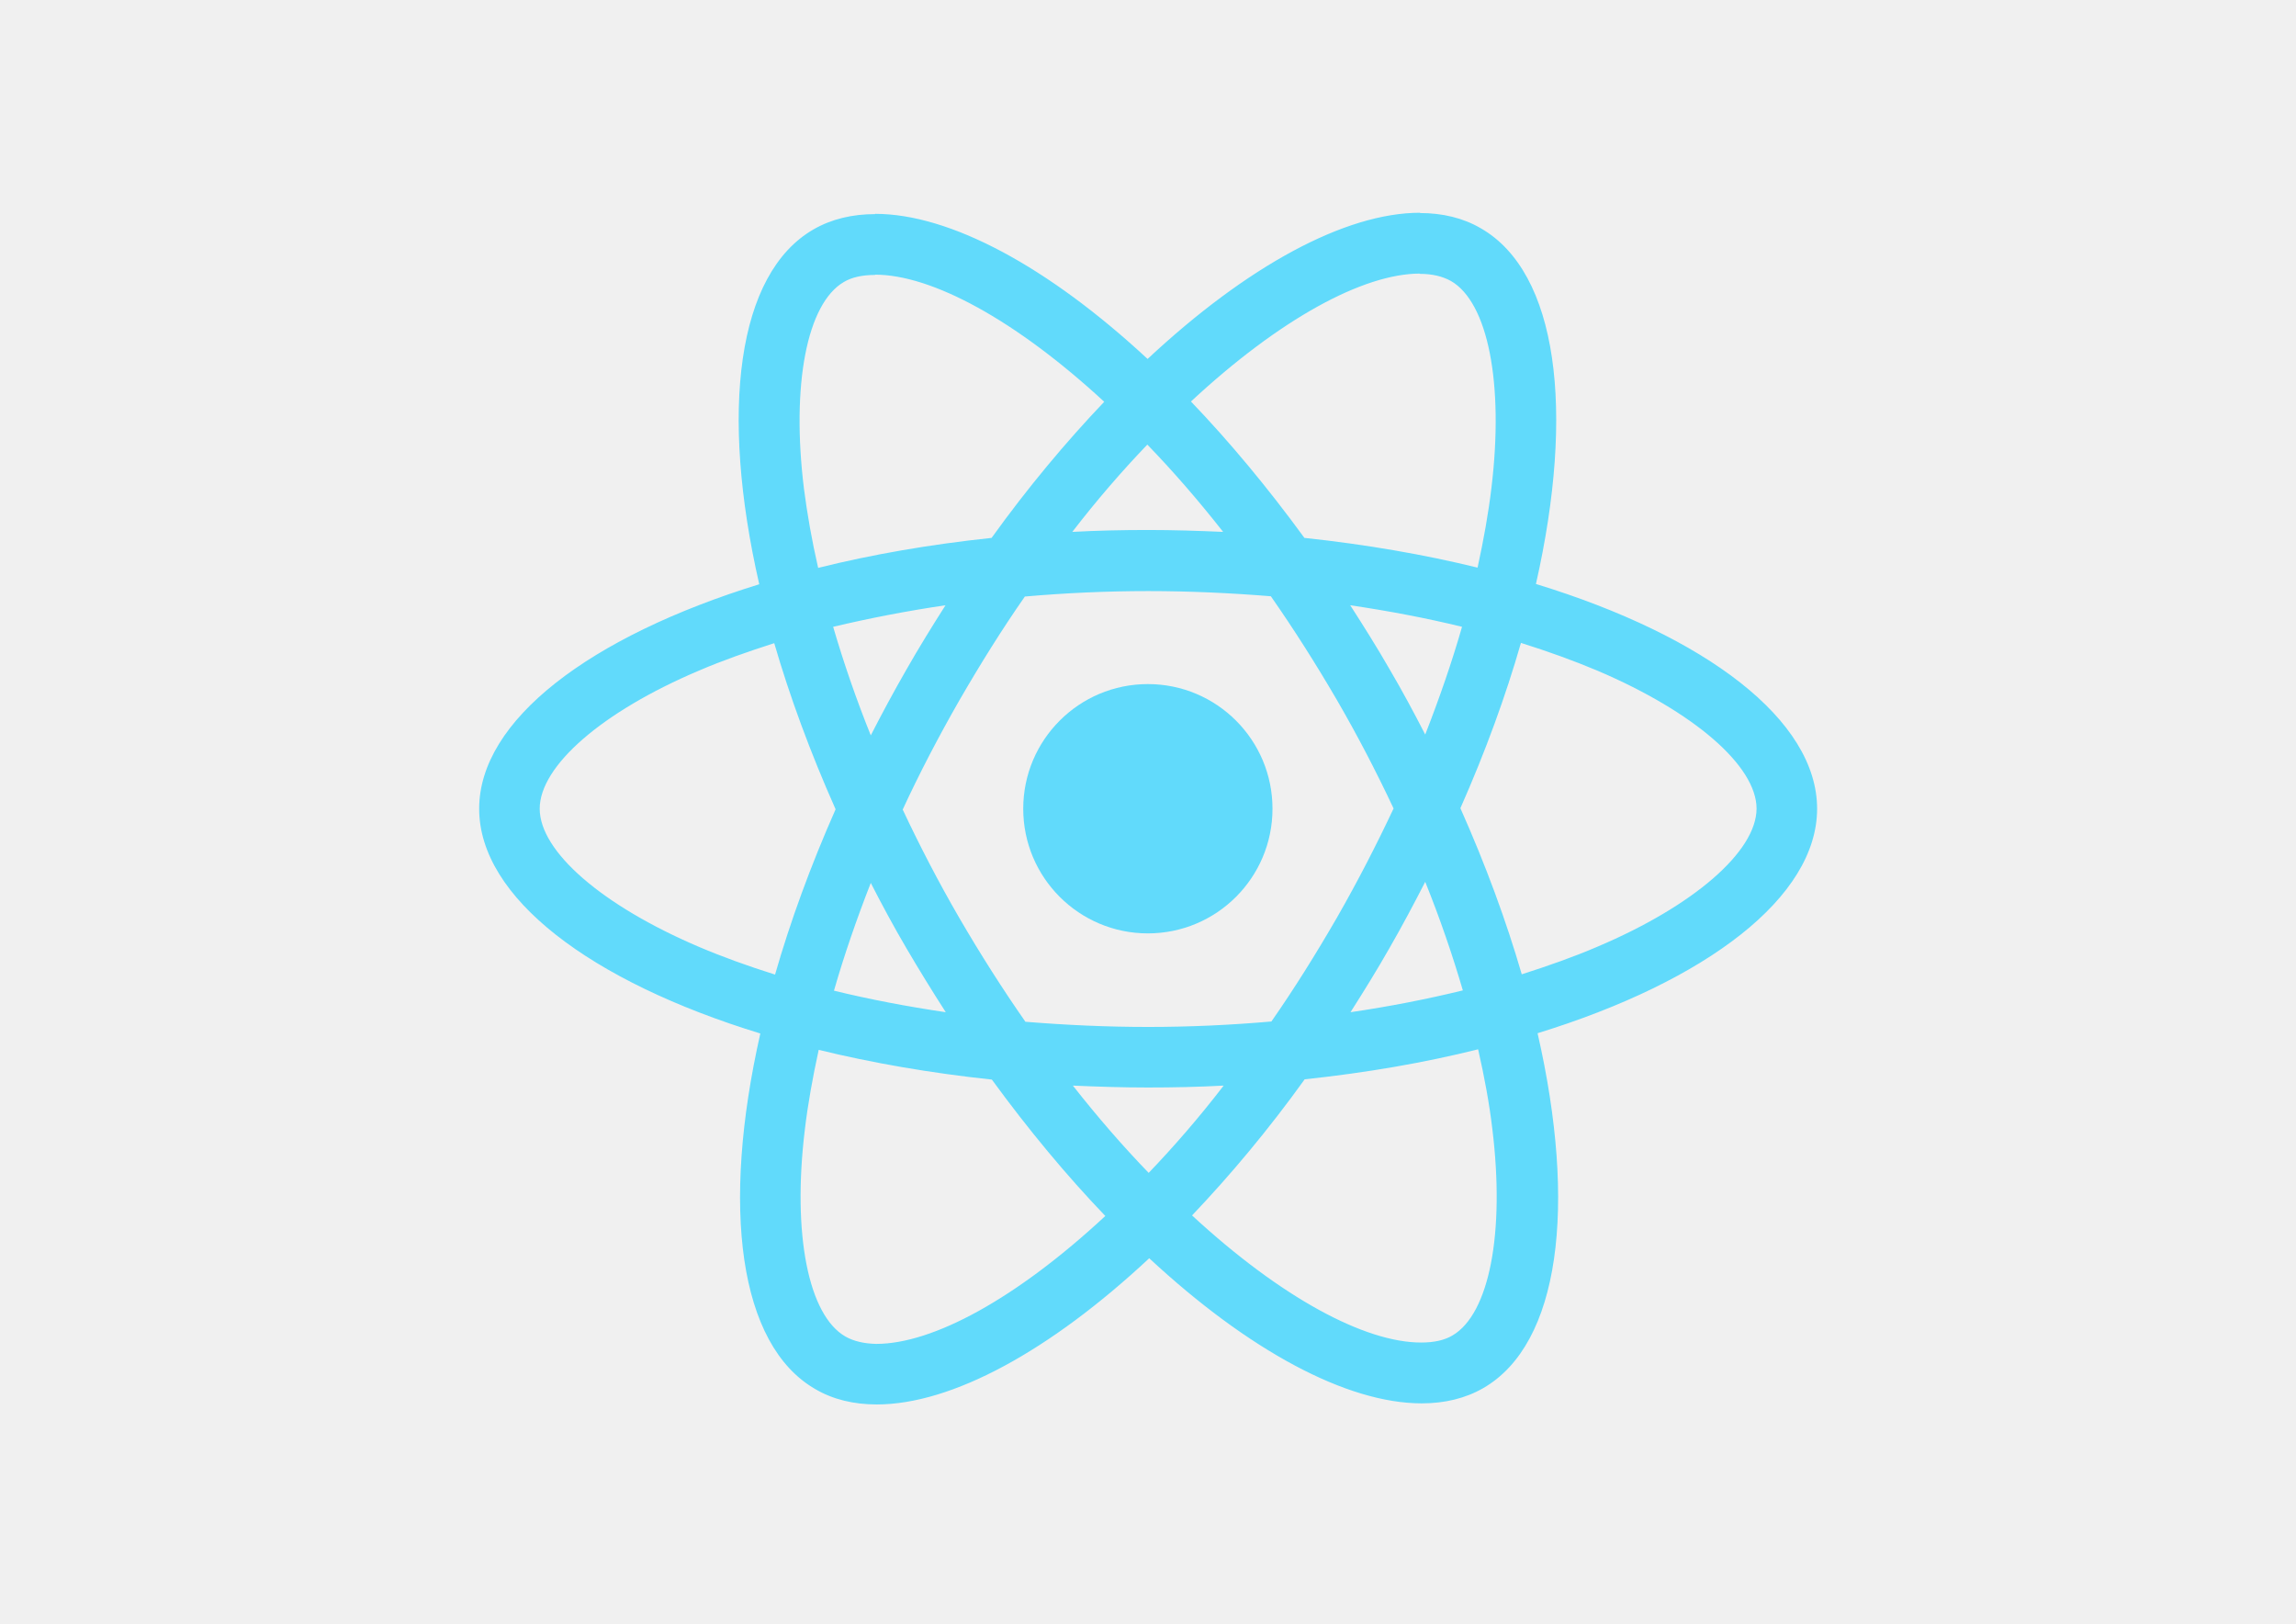
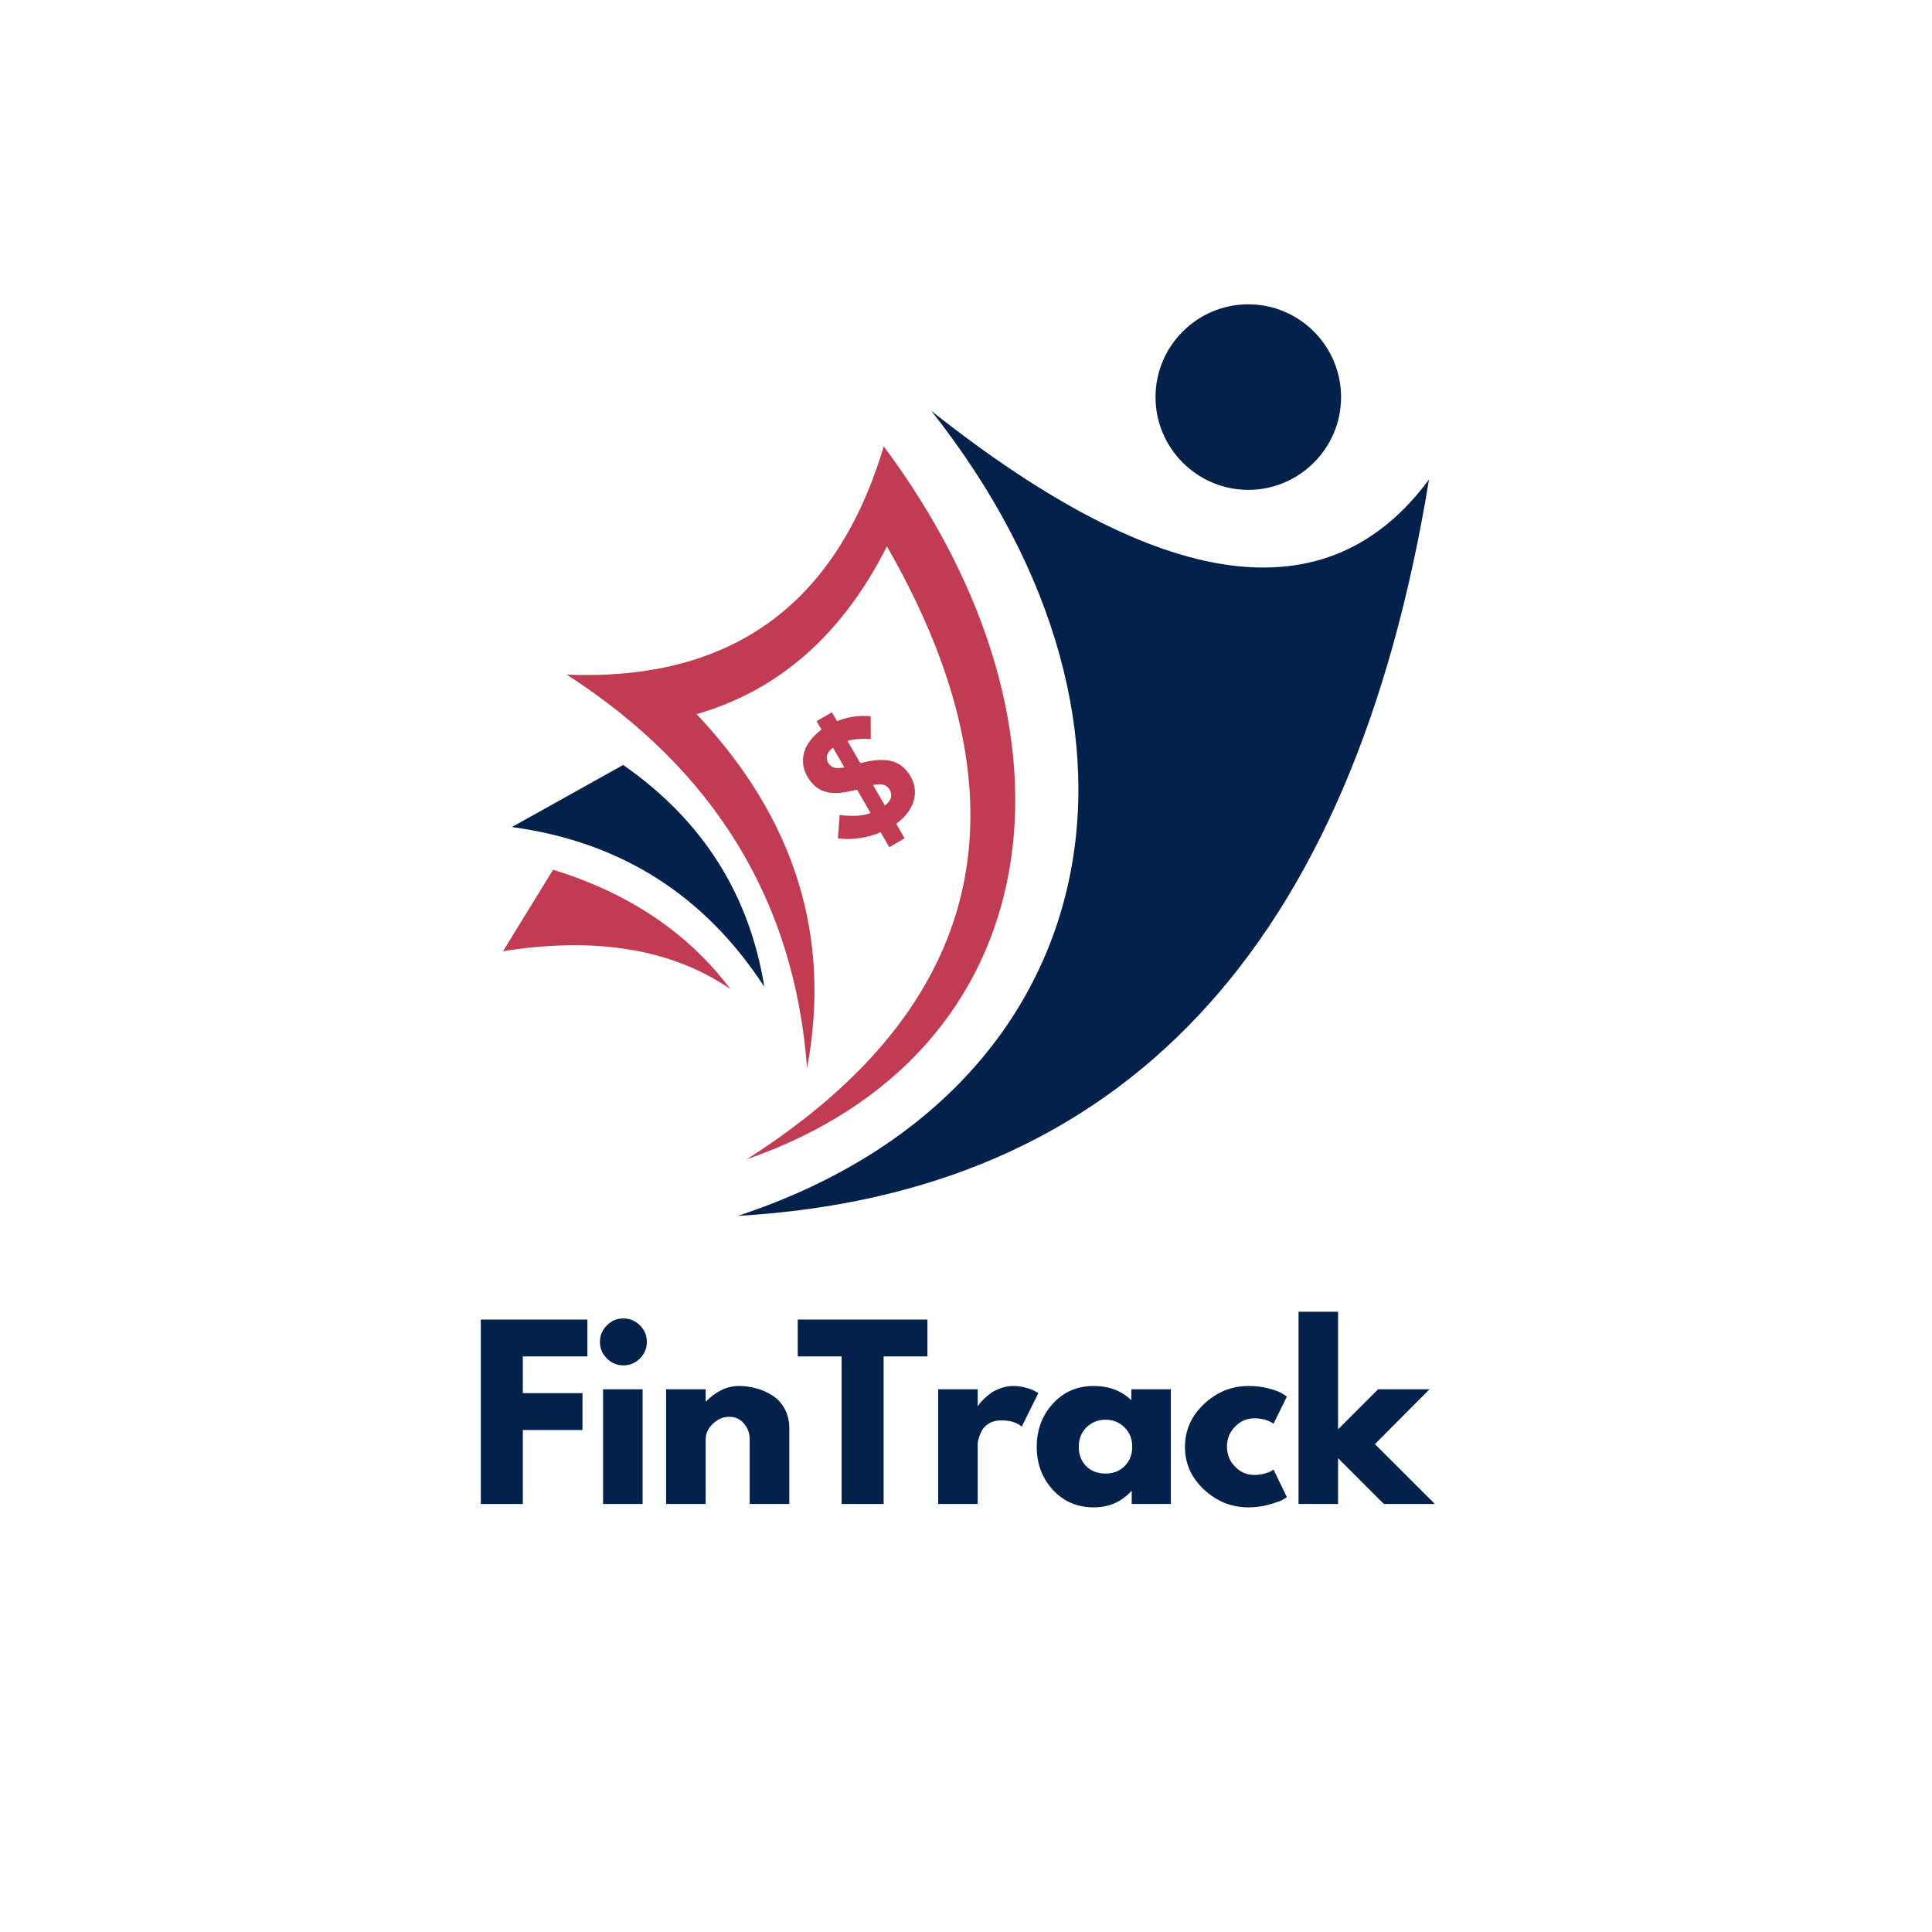
- <svg xmlns="http://www.w3.org/2000/svg" viewBox="0 0 841.9 595.3">
-   <g fill="#61DAFB">
-     <path d="M666.3 296.5c0-32.5-40.7-63.3-103.1-82.4 14.4-63.6 8-114.2-20.2-130.4-6.5-3.8-14.1-5.6-22.4-5.6v22.3c4.6 0 8.3.9 11.4 2.6 13.6 7.8 19.5 37.5 14.9 75.7-1.1 9.4-2.9 19.3-5.1 29.4-19.6-4.8-41-8.5-63.5-10.9-13.5-18.5-27.5-35.3-41.6-50 32.6-30.3 63.2-46.9 84-46.9V78c-27.5 0-63.5 19.6-99.9 53.6-36.4-33.8-72.4-53.2-99.9-53.2v22.3c20.7 0 51.4 16.5 84 46.6-14 14.7-28 31.4-41.3 49.9-22.6 2.4-44 6.1-63.6 11-2.3-10-4-19.7-5.2-29-4.7-38.2 1.1-67.9 14.6-75.8 3-1.8 6.9-2.6 11.5-2.6V78.5c-8.4 0-16 1.8-22.6 5.6-28.1 16.2-34.4 66.7-19.9 130.1-62.2 19.2-102.7 49.9-102.7 82.3 0 32.5 40.7 63.3 103.1 82.4-14.4 63.6-8 114.2 20.2 130.4 6.5 3.8 14.1 5.6 22.5 5.6 27.5 0 63.5-19.6 99.9-53.6 36.4 33.8 72.4 53.2 99.9 53.2 8.4 0 16-1.8 22.6-5.6 28.1-16.2 34.4-66.7 19.9-130.1 62-19.1 102.5-49.9 102.5-82.3zm-130.2-66.7c-3.7 12.9-8.3 26.2-13.5 39.5-4.1-8-8.4-16-13.1-24-4.6-8-9.5-15.8-14.4-23.4 14.2 2.1 27.9 4.7 41 7.9zm-45.8 106.5c-7.8 13.5-15.8 26.3-24.1 38.2-14.9 1.3-30 2-45.2 2-15.1 0-30.2-.7-45-1.9-8.3-11.9-16.4-24.6-24.2-38-7.6-13.1-14.5-26.4-20.8-39.8 6.2-13.4 13.2-26.8 20.7-39.9 7.8-13.5 15.8-26.3 24.1-38.2 14.9-1.3 30-2 45.2-2 15.1 0 30.2.7 45 1.9 8.3 11.9 16.4 24.6 24.2 38 7.6 13.1 14.5 26.4 20.8 39.8-6.3 13.4-13.2 26.8-20.7 39.9zm32.3-13c5.4 13.4 10 26.8 13.8 39.8-13.1 3.2-26.9 5.9-41.2 8 4.9-7.7 9.8-15.6 14.4-23.7 4.6-8 8.9-16.1 13-24.1zM421.2 430c-9.3-9.6-18.6-20.3-27.8-32 9 .4 18.2.7 27.5.7 9.4 0 18.7-.2 27.8-.7-9 11.7-18.3 22.4-27.5 32zm-74.4-58.9c-14.2-2.1-27.9-4.7-41-7.9 3.7-12.9 8.3-26.2 13.5-39.5 4.1 8 8.4 16 13.1 24 4.7 8 9.5 15.8 14.4 23.4zM420.7 163c9.3 9.6 18.6 20.3 27.8 32-9-.4-18.2-.7-27.5-.7-9.4 0-18.7.2-27.8.7 9-11.7 18.3-22.4 27.5-32zm-74 58.9c-4.9 7.7-9.8 15.6-14.4 23.7-4.6 8-8.9 16-13 24-5.4-13.4-10-26.8-13.8-39.8 13.1-3.1 26.9-5.8 41.2-7.9zm-90.5 125.2c-35.4-15.1-58.3-34.9-58.3-50.6 0-15.7 22.9-35.6 58.3-50.6 8.6-3.7 18-7 27.7-10.1 5.7 19.6 13.2 40 22.5 60.9-9.2 20.8-16.6 41.1-22.2 60.6-9.9-3.1-19.3-6.5-28-10.2zM310 490c-13.6-7.8-19.5-37.5-14.9-75.7 1.1-9.4 2.9-19.3 5.1-29.4 19.6 4.8 41 8.5 63.5 10.9 13.5 18.5 27.5 35.3 41.6 50-32.6 30.3-63.2 46.9-84 46.9-4.5-.1-8.3-1-11.3-2.7zm237.2-76.2c4.7 38.2-1.1 67.9-14.6 75.8-3 1.8-6.9 2.6-11.5 2.6-20.7 0-51.4-16.5-84-46.6 14-14.7 28-31.4 41.3-49.9 22.6-2.4 44-6.1 63.6-11 2.3 10.1 4.1 19.8 5.2 29.1zm38.5-66.7c-8.6 3.7-18 7-27.7 10.1-5.7-19.6-13.2-40-22.5-60.9 9.2-20.8 16.6-41.1 22.2-60.6 9.9 3.1 19.3 6.5 28.1 10.2 35.4 15.1 58.3 34.9 58.3 50.6-.1 15.7-23 35.6-58.4 50.6zM320.8 78.4z" />
-     <circle cx="420.9" cy="296.5" r="45.7" />
-     <path d="M520.5 78.1z" />
+ <svg xmlns="http://www.w3.org/2000/svg" width="375px" zoomAndPan="magnify" viewBox="0 0 375 375" height="375px" preserveAspectRatio="xMidYMid meet" version="1.0">
+   <defs>
+     <g />
+     <clipPath id="0e2c57f6fb">
+       <path d="M 97.57 168 L 142 168 L 142 192 L 97.57 192 Z M 97.57 168 " clip-rule="nonzero" />
+     </clipPath>
+     <clipPath id="daf80afe4b">
+       <path d="M 143 79 L 277.57 79 L 277.57 236 L 143 236 Z M 143 79 " clip-rule="nonzero" />
+     </clipPath>
+     <clipPath id="2aad3c59db">
+       <path d="M 224 59.082 L 261 59.082 L 261 96 L 224 96 Z M 224 59.082 " clip-rule="nonzero" />
+     </clipPath>
+   </defs>
+   <rect x="-37.5" width="450" fill="#FFFFFF" y="-37.5" height="450" fill-opacity="1" />
+   <rect x="-37.5" width="450" fill="#FFFFFF" y="-37.5" height="450" fill-opacity="1" />
+   <g clip-path="url(#0e2c57f6fb)">
+     <path fill="#C13C52" d="M 107.348 168.816 L 97.637 184.625 C 115.734 181.766 130.457 184.215 141.781 191.988 C 133.555 181.062 122.07 173.336 107.332 168.816 Z M 107.348 168.816 " fill-opacity="1" fill-rule="evenodd" />
+   </g>
+   <path fill="#03214A" d="M 99.355 160.531 C 120.398 163.363 136.734 173.703 148.352 191.535 C 145.445 173.527 136.324 159.184 120.957 148.477 Z M 99.355 160.531 " fill-opacity="1" fill-rule="evenodd" />
+   <path fill="#C13C52" d="M 110 130.938 C 138.699 149.445 154.246 174.918 156.648 207.328 C 161.445 181.766 154.289 158.859 135.211 138.609 C 151.195 134.02 163.512 123.164 172.152 106.051 C 200.645 155.68 191.566 195.332 144.918 225.027 C 204.004 204.555 212.875 142.141 171.535 86.637 C 162.324 117.477 141.824 132.242 110.016 130.938 Z M 110 130.938 " fill-opacity="1" fill-rule="evenodd" />
+   <g clip-path="url(#daf80afe4b)">
+     <path fill="#03214A" d="M 180.773 79.758 C 229.988 142.039 214.344 212.594 143.203 236 C 217.789 231.688 262.504 184.039 277.371 93.059 C 257.75 119.66 225.547 115.23 180.773 79.758 Z M 180.773 79.758 " fill-opacity="1" fill-rule="evenodd" />
+   </g>
+   <g clip-path="url(#2aad3c59db)">
+     <path fill="#03214A" d="M 242.293 95.082 C 252.207 95.082 260.301 87.004 260.301 77.074 C 260.301 67.16 252.223 59.066 242.293 59.066 C 232.379 59.066 224.285 67.145 224.285 77.074 C 224.285 86.988 232.379 95.082 242.293 95.082 Z M 242.293 95.082 " fill-opacity="1" fill-rule="evenodd" />
+   </g>
+   <path fill="#C13C52" d="M 172.707 153.348 C 173.297 154.371 172.988 155.387 171.754 156.367 L 169.453 152.363 C 170.391 152.203 171.109 152.203 171.578 152.348 C 172.047 152.512 172.43 152.832 172.723 153.332 Z M 163.895 148.961 C 162.941 149.121 162.254 149.121 161.797 148.961 C 161.344 148.785 160.992 148.492 160.742 148.051 C 160.477 147.598 160.406 147.113 160.535 146.613 C 160.668 146.117 161.035 145.617 161.68 145.121 L 163.91 148.977 Z M 176.758 150.723 C 175.832 149.121 174.602 148.125 173.059 147.73 C 171.52 147.332 169.496 147.465 166.988 148.125 L 164.496 143.812 C 165.184 143.609 165.918 143.492 166.68 143.449 C 167.445 143.402 168.223 143.402 169.012 143.461 L 169 139.02 C 167.898 138.918 166.812 138.945 165.742 139.094 C 164.672 139.238 163.586 139.531 162.457 139.973 L 161.477 138.258 L 158.5 139.973 L 159.453 141.629 C 158.617 142.246 157.91 142.906 157.34 143.637 C 156.77 144.355 156.355 145.121 156.121 145.91 C 155.875 146.703 155.801 147.496 155.887 148.316 C 155.977 149.121 156.254 149.93 156.711 150.734 C 157.191 151.57 157.75 152.23 158.367 152.73 C 158.996 153.215 159.699 153.551 160.477 153.742 C 161.254 153.934 162.137 153.977 163.102 153.875 C 164.07 153.785 165.156 153.582 166.359 153.273 L 168.984 157.82 C 168.031 158.141 167.078 158.316 166.109 158.348 C 165.156 158.375 164.113 158.332 162.984 158.188 L 162.633 162.73 C 163.996 162.906 165.406 162.895 166.812 162.688 C 168.234 162.484 169.613 162.117 170.934 161.543 L 172.605 164.434 L 175.582 162.719 L 173.953 159.887 C 174.82 159.27 175.523 158.582 176.098 157.848 C 176.668 157.117 177.062 156.352 177.312 155.562 C 177.562 154.77 177.637 153.977 177.562 153.156 C 177.488 152.336 177.211 151.527 176.758 150.734 Z M 176.758 150.723 " fill-opacity="1" fill-rule="evenodd" />
+   <g fill="#03214A" fill-opacity="1">
+     <g transform="translate(90.71447, 291.9235)">
+       <g>
+         <path d="M 23.297 -35.797 L 23.297 -28.641 L 10.766 -28.641 L 10.766 -21.516 L 22.344 -21.516 L 22.344 -14.359 L 10.766 -14.359 L 10.766 0 L 2.609 0 L 2.609 -35.797 Z M 23.297 -35.797 " />
+       </g>
+     </g>
+   </g>
+   <g fill="#03214A" fill-opacity="1">
+     <g transform="translate(114.4491, 291.9235)">
+       <g>
+         <path d="M 3.344 -34.672 C 4.238 -35.566 5.305 -36.016 6.547 -36.016 C 7.797 -36.016 8.867 -35.566 9.766 -34.672 C 10.66 -33.773 11.109 -32.703 11.109 -31.453 C 11.109 -30.211 10.66 -29.145 9.766 -28.25 C 8.867 -27.352 7.797 -26.906 6.547 -26.906 C 5.305 -26.906 4.238 -27.352 3.344 -28.25 C 2.445 -29.145 2 -30.211 2 -31.453 C 2 -32.703 2.445 -33.773 3.344 -34.672 Z M 2.609 -22.266 L 2.609 0 L 10.281 0 L 10.281 -22.266 Z M 2.609 -22.266 " />
+       </g>
+     </g>
+   </g>
+   <g fill="#03214A" fill-opacity="1">
+     <g transform="translate(126.6852, 291.9235)">
+       <g>
+         <path d="M 2.609 0 L 2.609 -22.266 L 10.281 -22.266 L 10.281 -19.922 L 10.375 -19.922 C 12.363 -21.91 14.488 -22.906 16.75 -22.906 C 17.844 -22.906 18.93 -22.758 20.016 -22.469 C 21.109 -22.188 22.148 -21.738 23.141 -21.125 C 24.141 -20.52 24.953 -19.66 25.578 -18.547 C 26.203 -17.43 26.516 -16.141 26.516 -14.672 L 26.516 0 L 18.828 0 L 18.828 -12.578 C 18.828 -13.734 18.457 -14.742 17.719 -15.609 C 16.988 -16.484 16.031 -16.922 14.844 -16.922 C 13.688 -16.922 12.633 -16.473 11.688 -15.578 C 10.75 -14.68 10.281 -13.68 10.281 -12.578 L 10.281 0 Z M 2.609 0 " />
+       </g>
+     </g>
+   </g>
+   <g fill="#03214A" fill-opacity="1">
+     <g transform="translate(154.4986, 291.9235)">
+       <g>
+         <path d="M 0.344 -28.641 L 0.344 -35.797 L 25.516 -35.797 L 25.516 -28.641 L 17.016 -28.641 L 17.016 0 L 8.859 0 L 8.859 -28.641 Z M 0.344 -28.641 " />
+       </g>
+     </g>
+   </g>
+   <g fill="#03214A" fill-opacity="1">
+     <g transform="translate(179.4916, 291.9235)">
+       <g>
+         <path d="M 2.609 0 L 2.609 -22.266 L 10.281 -22.266 L 10.281 -19.047 L 10.375 -19.047 C 10.426 -19.16 10.516 -19.305 10.641 -19.484 C 10.773 -19.66 11.062 -19.961 11.5 -20.391 C 11.938 -20.828 12.398 -21.219 12.891 -21.562 C 13.379 -21.906 14.016 -22.211 14.797 -22.484 C 15.578 -22.766 16.375 -22.906 17.188 -22.906 C 18.02 -22.906 18.844 -22.789 19.656 -22.562 C 20.469 -22.332 21.062 -22.102 21.438 -21.875 L 22.047 -21.516 L 18.828 -15.016 C 17.879 -15.828 16.551 -16.234 14.844 -16.234 C 13.914 -16.234 13.117 -16.031 12.453 -15.625 C 11.785 -15.219 11.312 -14.723 11.031 -14.141 C 10.758 -13.566 10.566 -13.078 10.453 -12.672 C 10.336 -12.266 10.281 -11.945 10.281 -11.719 L 10.281 0 Z M 2.609 0 " />
+       </g>
+     </g>
+   </g>
+   <g fill="#03214A" fill-opacity="1">
+     <g transform="translate(200.2322, 291.9235)">
+       <g>
+         <path d="M 4.125 -2.75 C 2.039 -5.02 1 -7.801 1 -11.094 C 1 -14.395 2.039 -17.188 4.125 -19.469 C 6.207 -21.758 8.852 -22.906 12.062 -22.906 C 15.008 -22.906 17.441 -21.984 19.359 -20.141 L 19.359 -22.266 L 27.031 -22.266 L 27.031 0 L 19.438 0 L 19.438 -2.516 L 19.359 -2.516 C 17.441 -0.398 15.008 0.656 12.062 0.656 C 8.852 0.656 6.207 -0.477 4.125 -2.75 Z M 10.656 -14.875 C 9.656 -13.895 9.156 -12.641 9.156 -11.109 C 9.156 -9.578 9.629 -8.328 10.578 -7.359 C 11.535 -6.391 12.797 -5.906 14.359 -5.906 C 15.867 -5.906 17.109 -6.395 18.078 -7.375 C 19.047 -8.363 19.531 -9.609 19.531 -11.109 C 19.531 -12.641 19.031 -13.895 18.031 -14.875 C 17.031 -15.863 15.805 -16.359 14.359 -16.359 C 12.891 -16.359 11.656 -15.863 10.656 -14.875 Z M 10.656 -14.875 " />
+       </g>
+     </g>
+   </g>
+   <g fill="#03214A" fill-opacity="1">
+     <g transform="translate(229.0002, 291.9235)">
+       <g>
+         <path d="M 14.453 -16.625 C 13.004 -16.625 11.758 -16.086 10.719 -15.016 C 9.676 -13.941 9.156 -12.656 9.156 -11.156 C 9.156 -9.625 9.676 -8.32 10.719 -7.25 C 11.758 -6.176 13.004 -5.641 14.453 -5.641 C 15.141 -5.641 15.797 -5.723 16.422 -5.891 C 17.047 -6.066 17.504 -6.242 17.797 -6.422 L 18.188 -6.688 L 20.781 -1.344 C 20.582 -1.195 20.301 -1.016 19.938 -0.797 C 19.57 -0.586 18.742 -0.297 17.453 0.078 C 16.172 0.461 14.797 0.656 13.328 0.656 C 10.055 0.656 7.18 -0.492 4.703 -2.797 C 2.234 -5.098 1 -7.852 1 -11.062 C 1 -14.301 2.234 -17.082 4.703 -19.406 C 7.18 -21.738 10.055 -22.906 13.328 -22.906 C 14.797 -22.906 16.148 -22.734 17.391 -22.391 C 18.641 -22.047 19.523 -21.695 20.047 -21.344 L 20.781 -20.828 L 18.188 -15.578 C 17.227 -16.273 15.984 -16.625 14.453 -16.625 Z M 14.453 -16.625 " />
+       </g>
+     </g>
+   </g>
+   <g fill="#03214A" fill-opacity="1">
+     <g transform="translate(249.4371, 291.9235)">
+       <g>
+         <path d="M 28.031 -22.266 L 17.438 -11.625 L 29.078 0 L 19.172 0 L 10.281 -8.891 L 10.281 0 L 2.609 0 L 2.609 -37.312 L 10.281 -37.312 L 10.281 -14.5 L 18.047 -22.266 Z M 28.031 -22.266 " />
+       </g>
+     </g>
  </g>
</svg>
